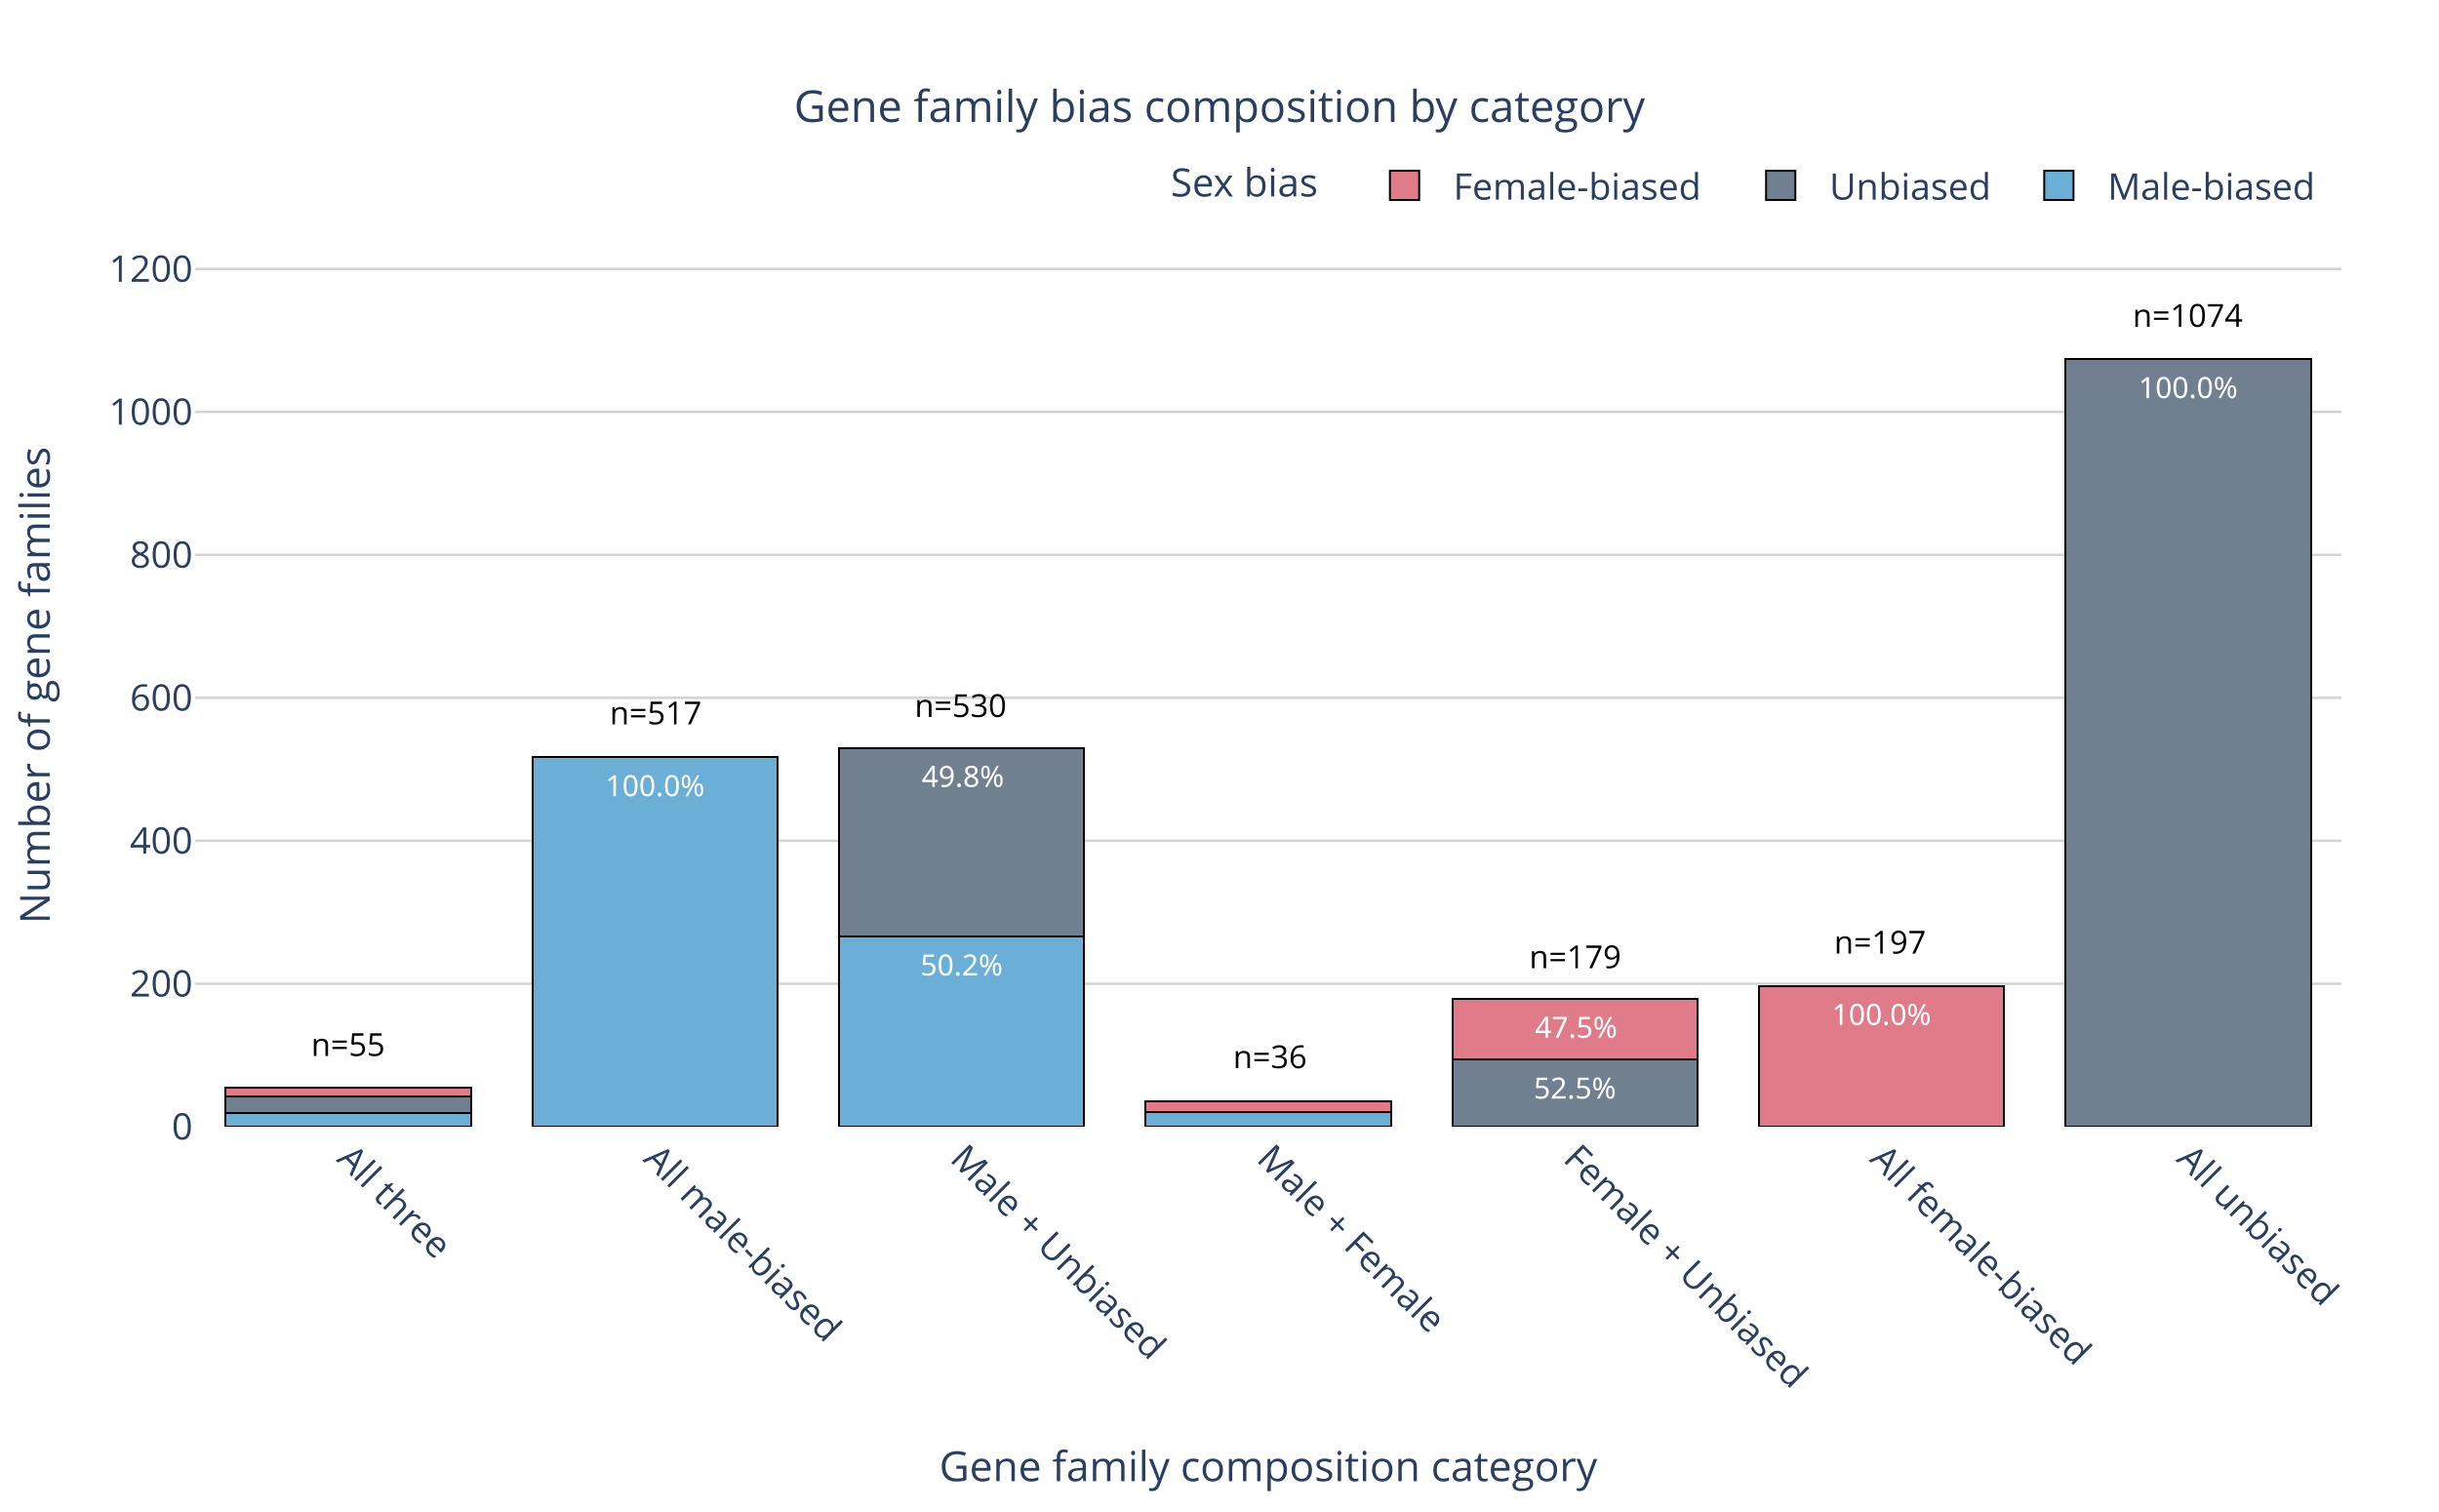
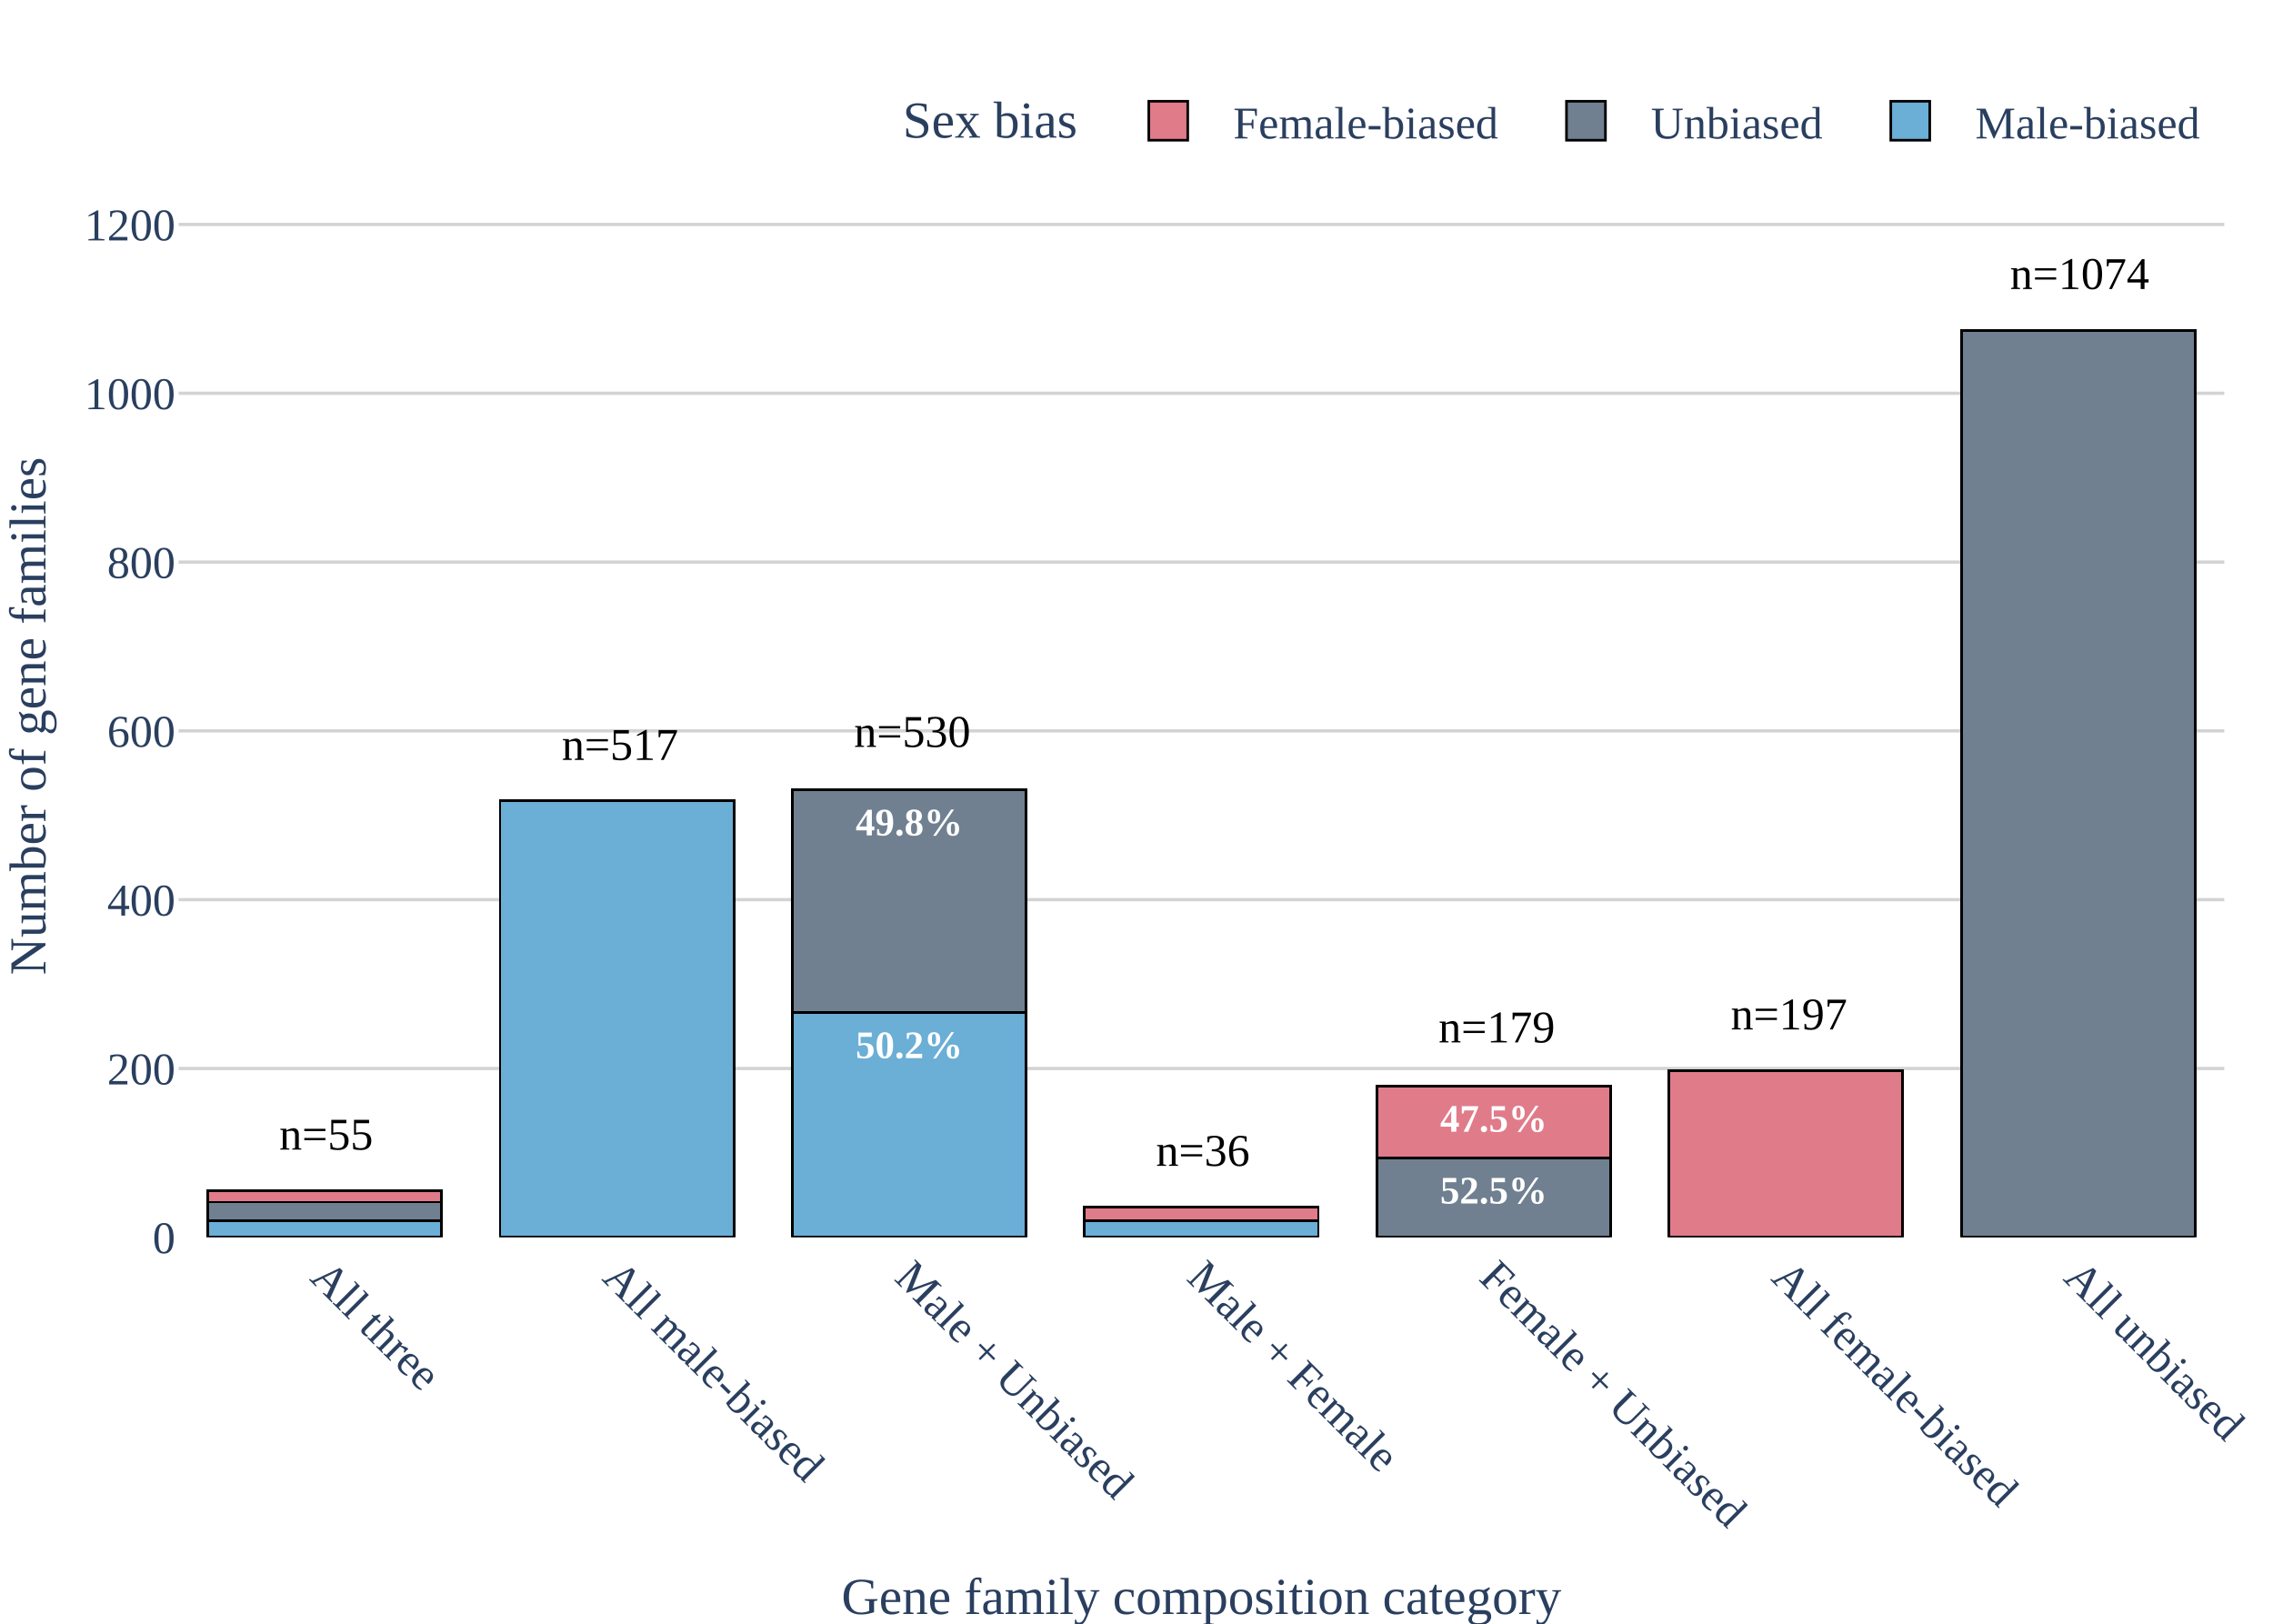
- <svg xmlns="http://www.w3.org/2000/svg" class="main-svg" width="1000" height="620" style="" viewBox="0 0 1000 620">
-   <rect x="0" y="0" width="1000" height="620" style="fill: rgb(255, 255, 255); fill-opacity: 1;" />
-   <defs id="defs-45f741">
+ <svg xmlns="http://www.w3.org/2000/svg" class="main-svg" width="700" height="500" style="" viewBox="0 0 700 500">
+   <rect x="0" y="0" width="700" height="500" style="fill: rgb(255, 255, 255); fill-opacity: 1;" />
+   <defs id="defs-a3b026">
    <g class="clips">
-       <clipPath id="clip45f741xyplot" class="plotclip">
-         <rect width="880" height="362" />
+       <clipPath id="clipa3b026xyplot" class="plotclip">
+         <rect width="630" height="321" />
      </clipPath>
-       <clipPath class="axesclip" id="clip45f741x">
-         <rect x="80" y="0" width="880" height="620" />
+       <clipPath class="axesclip" id="clipa3b026x">
+         <rect x="55" y="0" width="630" height="500" />
      </clipPath>
-       <clipPath class="axesclip" id="clip45f741y">
-         <rect x="0" y="100" width="1000" height="362" />
+       <clipPath class="axesclip" id="clipa3b026y">
+         <rect x="0" y="60" width="700" height="321" />
      </clipPath>
-       <clipPath class="axesclip" id="clip45f741xy">
-         <rect x="80" y="100" width="880" height="362" />
+       <clipPath class="axesclip" id="clipa3b026xy">
+         <rect x="55" y="60" width="630" height="321" />
      </clipPath>
    </g>
    <g class="gradients" />
    <g class="patterns" />
  </defs>
  <g class="bglayer" />
  <g class="layer-below">
    <g class="imagelayer" />
    <g class="shapelayer" />
  </g>
  <g class="cartesianlayer">
    <g class="subplot xy">
      <g class="layer-subplot">
        <g class="shapelayer" />
        <g class="imagelayer" />
      </g>
      <g class="minor-gridlayer">
        <g class="x" />
        <g class="y" />
      </g>
      <g class="gridlayer">
        <g class="x" />
        <g class="y">
-           <path class="ygrid crisp" transform="translate(0,403.38)" d="M80,0h880" style="stroke: rgb(211, 211, 211); stroke-opacity: 1; stroke-width: 1px;" />
-           <path class="ygrid crisp" transform="translate(0,344.76)" d="M80,0h880" style="stroke: rgb(211, 211, 211); stroke-opacity: 1; stroke-width: 1px;" />
-           <path class="ygrid crisp" transform="translate(0,286.14)" d="M80,0h880" style="stroke: rgb(211, 211, 211); stroke-opacity: 1; stroke-width: 1px;" />
-           <path class="ygrid crisp" transform="translate(0,227.53)" d="M80,0h880" style="stroke: rgb(211, 211, 211); stroke-opacity: 1; stroke-width: 1px;" />
-           <path class="ygrid crisp" transform="translate(0,168.91)" d="M80,0h880" style="stroke: rgb(211, 211, 211); stroke-opacity: 1; stroke-width: 1px;" />
-           <path class="ygrid crisp" transform="translate(0,110.29)" d="M80,0h880" style="stroke: rgb(211, 211, 211); stroke-opacity: 1; stroke-width: 1px;" />
+           <path class="ygrid crisp" transform="translate(0,329.02)" d="M55,0h630" style="stroke: rgb(211, 211, 211); stroke-opacity: 1; stroke-width: 1px;" />
+           <path class="ygrid crisp" transform="translate(0,277.04)" d="M55,0h630" style="stroke: rgb(211, 211, 211); stroke-opacity: 1; stroke-width: 1px;" />
+           <path class="ygrid crisp" transform="translate(0,225.06)" d="M55,0h630" style="stroke: rgb(211, 211, 211); stroke-opacity: 1; stroke-width: 1px;" />
+           <path class="ygrid crisp" transform="translate(0,173.08)" d="M55,0h630" style="stroke: rgb(211, 211, 211); stroke-opacity: 1; stroke-width: 1px;" />
+           <path class="ygrid crisp" transform="translate(0,121.1)" d="M55,0h630" style="stroke: rgb(211, 211, 211); stroke-opacity: 1; stroke-width: 1px;" />
+           <path class="ygrid crisp" transform="translate(0,69.12)" d="M55,0h630" style="stroke: rgb(211, 211, 211); stroke-opacity: 1; stroke-width: 1px;" />
        </g>
      </g>
      <g class="zerolinelayer" />
      <g class="layer-between">
        <g class="shapelayer" />
        <g class="imagelayer" />
      </g>
      <path class="xlines-below" />
      <path class="ylines-below" />
      <g class="overlines-below" />
      <g class="xaxislayer-below" />
      <g class="yaxislayer-below" />
      <g class="overaxes-below" />
      <g class="overplot">
-         <g class="xy" transform="translate(80,100)" clip-path="url(#clip45f741xyplot)">
+         <g class="xy" transform="translate(55,60)" clip-path="url(#clipa3b026xyplot)">
          <g class="barlayer mlayer">
            <g class="trace bars" shape-rendering="crispEdges" style="opacity: 1;">
              <g class="points">
                <g class="point">
-                   <path d="M12.57,362V356.38H113.14V362Z" style="vector-effect: none; opacity: 1; stroke-width: 0.8px; fill: rgb(107, 174, 214); fill-opacity: 1; stroke: rgb(0, 0, 0); stroke-opacity: 1;" />
-                 </g>
-                 <g class="point">
-                   <path d="M138.29,362V210.47H238.86V362Z" style="vector-effect: none; opacity: 1; stroke-width: 0.8px; fill: rgb(107, 174, 214); fill-opacity: 1; stroke: rgb(0, 0, 0); stroke-opacity: 1;" />
-                   <text class="bartext bartext-inside" text-anchor="middle" data-notex="1" x="0" y="0" style="font-family: 'Arial Black'; font-size: 12px; fill: rgb(255, 255, 255); fill-opacity: 1; white-space: pre;" transform="translate(188.575,226.47)">100.0%</text>
-                 </g>
-                 <g class="point">
-                   <path d="M264,362V283.99H364.57V362Z" style="vector-effect: none; opacity: 1; stroke-width: 0.8px; fill: rgb(107, 174, 214); fill-opacity: 1; stroke: rgb(0, 0, 0); stroke-opacity: 1;" />
-                   <text class="bartext bartext-inside" text-anchor="middle" data-notex="1" x="0" y="0" style="font-family: 'Arial Black'; font-size: 12px; fill: rgb(255, 255, 255); fill-opacity: 1; white-space: pre;" transform="translate(314.285,299.99)">50.2%</text>
-                 </g>
-                 <g class="point">
-                   <path d="M389.71,362V356.2H490.29V362Z" style="vector-effect: none; opacity: 1; stroke-width: 0.8px; fill: rgb(107, 174, 214); fill-opacity: 1; stroke: rgb(0, 0, 0); stroke-opacity: 1;" />
-                 </g>
-                 <g class="point">
-                   <path d="M515.43,362V362H616V362Z" style="vector-effect: none; opacity: 1; stroke-width: 0.8px; fill: rgb(107, 174, 214); fill-opacity: 1; stroke: rgb(0, 0, 0); stroke-opacity: 1;" />
-                 </g>
-                 <g class="point">
-                   <path d="M641.14,362V362H741.71V362Z" style="vector-effect: none; opacity: 1; stroke-width: 0.8px; fill: rgb(107, 174, 214); fill-opacity: 1; stroke: rgb(0, 0, 0); stroke-opacity: 1;" />
-                 </g>
-                 <g class="point">
-                   <path d="M766.86,362V362H867.43V362Z" style="vector-effect: none; opacity: 1; stroke-width: 0.8px; fill: rgb(107, 174, 214); fill-opacity: 1; stroke: rgb(0, 0, 0); stroke-opacity: 1;" />
+                   <path d="M9,321V316.01H81V321Z" style="vector-effect: none; opacity: 1; stroke-width: 0.8px; fill: rgb(107, 174, 214); fill-opacity: 1; stroke: rgb(0, 0, 0); stroke-opacity: 1;" />
+                 </g>
+                 <g class="point">
+                   <path d="M99,321V186.63H171V321Z" style="vector-effect: none; opacity: 1; stroke-width: 0.8px; fill: rgb(107, 174, 214); fill-opacity: 1; stroke: rgb(0, 0, 0); stroke-opacity: 1;" />
+                 </g>
+                 <g class="point">
+                   <path d="M189,321V251.83H261V321Z" style="vector-effect: none; opacity: 1; stroke-width: 0.8px; fill: rgb(107, 174, 214); fill-opacity: 1; stroke: rgb(0, 0, 0); stroke-opacity: 1;" />
+                   <text class="bartext bartext-inside" text-anchor="middle" data-notex="1" x="0" y="0" style="font-family: 'Times New Roman'; font-size: 12px; fill: rgb(255, 255, 255); fill-opacity: 1; font-weight: bold; white-space: pre;" transform="translate(225,265.83)">50.2%</text>
+                 </g>
+                 <g class="point">
+                   <path d="M279,321V315.86H351V321Z" style="vector-effect: none; opacity: 1; stroke-width: 0.8px; fill: rgb(107, 174, 214); fill-opacity: 1; stroke: rgb(0, 0, 0); stroke-opacity: 1;" />
+                 </g>
+                 <g class="point">
+                   <path d="M369,321V321H441V321Z" style="vector-effect: none; opacity: 1; stroke-width: 0.8px; fill: rgb(107, 174, 214); fill-opacity: 1; stroke: rgb(0, 0, 0); stroke-opacity: 1;" />
+                 </g>
+                 <g class="point">
+                   <path d="M459,321V321H531V321Z" style="vector-effect: none; opacity: 1; stroke-width: 0.8px; fill: rgb(107, 174, 214); fill-opacity: 1; stroke: rgb(0, 0, 0); stroke-opacity: 1;" />
+                 </g>
+                 <g class="point">
+                   <path d="M549,321V321H621V321Z" style="vector-effect: none; opacity: 1; stroke-width: 0.8px; fill: rgb(107, 174, 214); fill-opacity: 1; stroke: rgb(0, 0, 0); stroke-opacity: 1;" />
                </g>
              </g>
            </g>
            <g class="trace bars" shape-rendering="crispEdges" style="opacity: 1;">
              <g class="points">
                <g class="point">
-                   <path d="M12.57,356.38V349.78H113.14V356.38Z" style="vector-effect: none; opacity: 1; stroke-width: 0.8px; fill: rgb(112, 128, 144); fill-opacity: 1; stroke: rgb(0, 0, 0); stroke-opacity: 1;" />
-                 </g>
-                 <g class="point">
-                   <path d="M138.29,210.47V210.47H238.86V210.47Z" style="vector-effect: none; opacity: 1; stroke-width: 0.8px; fill: rgb(112, 128, 144); fill-opacity: 1; stroke: rgb(0, 0, 0); stroke-opacity: 1;" />
-                 </g>
-                 <g class="point">
-                   <path d="M264,283.99V206.66H364.57V283.99Z" style="vector-effect: none; opacity: 1; stroke-width: 0.8px; fill: rgb(112, 128, 144); fill-opacity: 1; stroke: rgb(0, 0, 0); stroke-opacity: 1;" />
-                   <text class="bartext bartext-inside" text-anchor="middle" data-notex="1" x="0" y="0" style="font-family: 'Arial Black'; font-size: 12px; fill: rgb(255, 255, 255); fill-opacity: 1; white-space: pre;" transform="translate(314.785,222.66)">49.8%</text>
-                 </g>
-                 <g class="point">
-                   <path d="M389.71,356.2V356.2H490.29V356.2Z" style="vector-effect: none; opacity: 1; stroke-width: 0.8px; fill: rgb(112, 128, 144); fill-opacity: 1; stroke: rgb(0, 0, 0); stroke-opacity: 1;" />
-                 </g>
-                 <g class="point">
-                   <path d="M515.43,362V334.47H616V362Z" style="vector-effect: none; opacity: 1; stroke-width: 0.8px; fill: rgb(112, 128, 144); fill-opacity: 1; stroke: rgb(0, 0, 0); stroke-opacity: 1;" />
-                   <text class="bartext bartext-inside" text-anchor="middle" data-notex="1" x="0" y="0" style="font-family: 'Arial Black'; font-size: 12px; fill: rgb(255, 255, 255); fill-opacity: 1; white-space: pre;" transform="translate(565.715,350.47)">52.5%</text>
-                 </g>
-                 <g class="point">
-                   <path d="M641.14,362V362H741.71V362Z" style="vector-effect: none; opacity: 1; stroke-width: 0.8px; fill: rgb(112, 128, 144); fill-opacity: 1; stroke: rgb(0, 0, 0); stroke-opacity: 1;" />
-                 </g>
-                 <g class="point">
-                   <path d="M766.86,362V47.22H867.43V362Z" style="vector-effect: none; opacity: 1; stroke-width: 0.8px; fill: rgb(112, 128, 144); fill-opacity: 1; stroke: rgb(0, 0, 0); stroke-opacity: 1;" />
-                   <text class="bartext bartext-inside" text-anchor="middle" data-notex="1" x="0" y="0" style="font-family: 'Arial Black'; font-size: 12px; fill: rgb(255, 255, 255); fill-opacity: 1; white-space: pre;" transform="translate(817.145,63.22)">100.0%</text>
+                   <path d="M9,316.01V310.16H81V316.01Z" style="vector-effect: none; opacity: 1; stroke-width: 0.8px; fill: rgb(112, 128, 144); fill-opacity: 1; stroke: rgb(0, 0, 0); stroke-opacity: 1;" />
+                 </g>
+                 <g class="point">
+                   <path d="M99,186.63V186.63H171V186.63Z" style="vector-effect: none; opacity: 1; stroke-width: 0.8px; fill: rgb(112, 128, 144); fill-opacity: 1; stroke: rgb(0, 0, 0); stroke-opacity: 1;" />
+                 </g>
+                 <g class="point">
+                   <path d="M189,251.83V183.25H261V251.83Z" style="vector-effect: none; opacity: 1; stroke-width: 0.8px; fill: rgb(112, 128, 144); fill-opacity: 1; stroke: rgb(0, 0, 0); stroke-opacity: 1;" />
+                   <text class="bartext bartext-inside" text-anchor="middle" data-notex="1" x="0" y="0" style="font-family: 'Times New Roman'; font-size: 12px; fill: rgb(255, 255, 255); fill-opacity: 1; font-weight: bold; white-space: pre;" transform="translate(225,197.25)">49.8%</text>
+                 </g>
+                 <g class="point">
+                   <path d="M279,315.86V315.86H351V315.86Z" style="vector-effect: none; opacity: 1; stroke-width: 0.8px; fill: rgb(112, 128, 144); fill-opacity: 1; stroke: rgb(0, 0, 0); stroke-opacity: 1;" />
+                 </g>
+                 <g class="point">
+                   <path d="M369,321V296.59H441V321Z" style="vector-effect: none; opacity: 1; stroke-width: 0.8px; fill: rgb(112, 128, 144); fill-opacity: 1; stroke: rgb(0, 0, 0); stroke-opacity: 1;" />
+                   <text class="bartext bartext-inside" text-anchor="middle" data-notex="1" x="0" y="0" style="font-family: 'Times New Roman'; font-size: 12px; fill: rgb(255, 255, 255); fill-opacity: 1; font-weight: bold; white-space: pre;" transform="translate(405,310.59)">52.5%</text>
+                 </g>
+                 <g class="point">
+                   <path d="M459,321V321H531V321Z" style="vector-effect: none; opacity: 1; stroke-width: 0.8px; fill: rgb(112, 128, 144); fill-opacity: 1; stroke: rgb(0, 0, 0); stroke-opacity: 1;" />
+                 </g>
+                 <g class="point">
+                   <path d="M549,321V41.87H621V321Z" style="vector-effect: none; opacity: 1; stroke-width: 0.8px; fill: rgb(112, 128, 144); fill-opacity: 1; stroke: rgb(0, 0, 0); stroke-opacity: 1;" />
                </g>
              </g>
            </g>
            <g class="trace bars" shape-rendering="crispEdges" style="opacity: 1;">
              <g class="points">
                <g class="point">
-                   <path d="M12.57,349.78V345.88H113.14V349.78Z" style="vector-effect: none; opacity: 1; stroke-width: 0.8px; fill: rgb(224, 123, 138); fill-opacity: 1; stroke: rgb(0, 0, 0); stroke-opacity: 1;" />
-                 </g>
-                 <g class="point">
-                   <path d="M138.29,210.47V210.47H238.86V210.47Z" style="vector-effect: none; opacity: 1; stroke-width: 0.8px; fill: rgb(224, 123, 138); fill-opacity: 1; stroke: rgb(0, 0, 0); stroke-opacity: 1;" />
-                 </g>
-                 <g class="point">
-                   <path d="M264,206.66V206.66H364.57V206.66Z" style="vector-effect: none; opacity: 1; stroke-width: 0.8px; fill: rgb(224, 123, 138); fill-opacity: 1; stroke: rgb(0, 0, 0); stroke-opacity: 1;" />
-                 </g>
-                 <g class="point">
-                   <path d="M389.71,356.2V351.45H490.29V356.2Z" style="vector-effect: none; opacity: 1; stroke-width: 0.8px; fill: rgb(224, 123, 138); fill-opacity: 1; stroke: rgb(0, 0, 0); stroke-opacity: 1;" />
-                 </g>
-                 <g class="point">
-                   <path d="M515.43,334.47V309.54H616V334.47Z" style="vector-effect: none; opacity: 1; stroke-width: 0.8px; fill: rgb(224, 123, 138); fill-opacity: 1; stroke: rgb(0, 0, 0); stroke-opacity: 1;" />
-                   <text class="bartext bartext-inside" text-anchor="middle" data-notex="1" x="0" y="0" style="font-family: 'Arial Black'; font-size: 12px; fill: rgb(255, 255, 255); fill-opacity: 1; white-space: pre;" transform="translate(566.215,325.54)">47.5%</text>
-                 </g>
-                 <g class="point">
-                   <path d="M641.14,362V304.26H741.71V362Z" style="vector-effect: none; opacity: 1; stroke-width: 0.8px; fill: rgb(224, 123, 138); fill-opacity: 1; stroke: rgb(0, 0, 0); stroke-opacity: 1;" />
-                   <text class="bartext bartext-inside" text-anchor="middle" data-notex="1" x="0" y="0" style="font-family: 'Arial Black'; font-size: 12px; fill: rgb(255, 255, 255); fill-opacity: 1; white-space: pre;" transform="translate(691.425,320.26)">100.0%</text>
-                 </g>
-                 <g class="point">
-                   <path d="M766.86,47.22V47.22H867.43V47.22Z" style="vector-effect: none; opacity: 1; stroke-width: 0.8px; fill: rgb(224, 123, 138); fill-opacity: 1; stroke: rgb(0, 0, 0); stroke-opacity: 1;" />
+                   <path d="M9,310.16V306.71H81V310.16Z" style="vector-effect: none; opacity: 1; stroke-width: 0.8px; fill: rgb(224, 123, 138); fill-opacity: 1; stroke: rgb(0, 0, 0); stroke-opacity: 1;" />
+                 </g>
+                 <g class="point">
+                   <path d="M99,186.63V186.63H171V186.63Z" style="vector-effect: none; opacity: 1; stroke-width: 0.8px; fill: rgb(224, 123, 138); fill-opacity: 1; stroke: rgb(0, 0, 0); stroke-opacity: 1;" />
+                 </g>
+                 <g class="point">
+                   <path d="M189,183.25V183.25H261V183.25Z" style="vector-effect: none; opacity: 1; stroke-width: 0.8px; fill: rgb(224, 123, 138); fill-opacity: 1; stroke: rgb(0, 0, 0); stroke-opacity: 1;" />
+                 </g>
+                 <g class="point">
+                   <path d="M279,315.86V311.64H351V315.86Z" style="vector-effect: none; opacity: 1; stroke-width: 0.8px; fill: rgb(224, 123, 138); fill-opacity: 1; stroke: rgb(0, 0, 0); stroke-opacity: 1;" />
+                 </g>
+                 <g class="point">
+                   <path d="M369,296.59V274.48H441V296.59Z" style="vector-effect: none; opacity: 1; stroke-width: 0.8px; fill: rgb(224, 123, 138); fill-opacity: 1; stroke: rgb(0, 0, 0); stroke-opacity: 1;" />
+                   <text class="bartext bartext-inside" text-anchor="middle" data-notex="1" x="0" y="0" style="font-family: 'Times New Roman'; font-size: 12px; fill: rgb(255, 255, 255); fill-opacity: 1; font-weight: bold; white-space: pre;" transform="translate(405,288.48)">47.5%</text>
+                 </g>
+                 <g class="point">
+                   <path d="M459,321V269.8H531V321Z" style="vector-effect: none; opacity: 1; stroke-width: 0.8px; fill: rgb(224, 123, 138); fill-opacity: 1; stroke: rgb(0, 0, 0); stroke-opacity: 1;" />
+                 </g>
+                 <g class="point">
+                   <path d="M549,41.87V41.87H621V41.87Z" style="vector-effect: none; opacity: 1; stroke-width: 0.8px; fill: rgb(224, 123, 138); fill-opacity: 1; stroke: rgb(0, 0, 0); stroke-opacity: 1;" />
                </g>
              </g>
            </g>
          </g>
        </g>
      </g>
      <g class="zerolinelayer-above" />
      <path class="xlines-above crisp" d="M0,0" style="fill: none;" />
      <path class="ylines-above crisp" d="M0,0" style="fill: none;" />
      <g class="overlines-above" />
      <g class="xaxislayer-above">
        <g class="xtick">
-           <text text-anchor="start" x="0" y="478" transform="translate(142.86,0) rotate(45,0,470.5)" style="font-family: 'Open Sans', verdana, arial, sans-serif; font-size: 15px; fill: rgb(42, 63, 95); fill-opacity: 1; white-space: pre;">All three</text>
-         </g>
-         <g class="xtick">
-           <text text-anchor="start" x="0" y="478" transform="translate(268.57,0) rotate(45,0,470.5)" style="font-family: 'Open Sans', verdana, arial, sans-serif; font-size: 15px; fill: rgb(42, 63, 95); fill-opacity: 1; white-space: pre;">All male-biased</text>
-         </g>
-         <g class="xtick">
-           <text text-anchor="start" x="0" y="478" transform="translate(394.29,0) rotate(45,0,470.5)" style="font-family: 'Open Sans', verdana, arial, sans-serif; font-size: 15px; fill: rgb(42, 63, 95); fill-opacity: 1; white-space: pre;">Male + Unbiased</text>
-         </g>
-         <g class="xtick">
-           <text text-anchor="start" x="0" y="478" transform="translate(520,0) rotate(45,0,470.5)" style="font-family: 'Open Sans', verdana, arial, sans-serif; font-size: 15px; fill: rgb(42, 63, 95); fill-opacity: 1; white-space: pre;">Male + Female</text>
-         </g>
-         <g class="xtick">
-           <text text-anchor="start" x="0" y="478" transform="translate(645.71,0) rotate(45,0,470.5)" style="font-family: 'Open Sans', verdana, arial, sans-serif; font-size: 15px; fill: rgb(42, 63, 95); fill-opacity: 1; white-space: pre;">Female + Unbiased</text>
-         </g>
-         <g class="xtick">
-           <text text-anchor="start" x="0" y="478" transform="translate(771.43,0) rotate(45,0,470.5)" style="font-family: 'Open Sans', verdana, arial, sans-serif; font-size: 15px; fill: rgb(42, 63, 95); fill-opacity: 1; white-space: pre;">All female-biased</text>
-         </g>
-         <g class="xtick">
-           <text text-anchor="start" x="0" y="478" transform="translate(897.14,0) rotate(45,0,470.5)" style="font-family: 'Open Sans', verdana, arial, sans-serif; font-size: 15px; fill: rgb(42, 63, 95); fill-opacity: 1; white-space: pre;">All unbiased</text>
+           <text text-anchor="start" x="0" y="396" transform="translate(100,0) rotate(45,0,389)" style="font-family: 'Times New Roman'; font-size: 14px; fill: rgb(42, 63, 95); fill-opacity: 1; white-space: pre;">All three</text>
+         </g>
+         <g class="xtick">
+           <text text-anchor="start" x="0" y="396" transform="translate(190,0) rotate(45,0,389)" style="font-family: 'Times New Roman'; font-size: 14px; fill: rgb(42, 63, 95); fill-opacity: 1; white-space: pre;">All male-biased</text>
+         </g>
+         <g class="xtick">
+           <text text-anchor="start" x="0" y="396" transform="translate(280,0) rotate(45,0,389)" style="font-family: 'Times New Roman'; font-size: 14px; fill: rgb(42, 63, 95); fill-opacity: 1; white-space: pre;">Male + Unbiased</text>
+         </g>
+         <g class="xtick">
+           <text text-anchor="start" x="0" y="396" transform="translate(370,0) rotate(45,0,389)" style="font-family: 'Times New Roman'; font-size: 14px; fill: rgb(42, 63, 95); fill-opacity: 1; white-space: pre;">Male + Female</text>
+         </g>
+         <g class="xtick">
+           <text text-anchor="start" x="0" y="396" transform="translate(460,0) rotate(45,0,389)" style="font-family: 'Times New Roman'; font-size: 14px; fill: rgb(42, 63, 95); fill-opacity: 1; white-space: pre;">Female + Unbiased</text>
+         </g>
+         <g class="xtick">
+           <text text-anchor="start" x="0" y="396" transform="translate(550,0) rotate(45,0,389)" style="font-family: 'Times New Roman'; font-size: 14px; fill: rgb(42, 63, 95); fill-opacity: 1; white-space: pre;">All female-biased</text>
+         </g>
+         <g class="xtick">
+           <text text-anchor="start" x="0" y="396" transform="translate(640,0) rotate(45,0,389)" style="font-family: 'Times New Roman'; font-size: 14px; fill: rgb(42, 63, 95); fill-opacity: 1; white-space: pre;">All unbiased</text>
        </g>
      </g>
      <g class="yaxislayer-above">
        <g class="ytick">
-           <text text-anchor="end" x="79" y="5.25" transform="translate(0,462)" style="font-family: 'Open Sans', verdana, arial, sans-serif; font-size: 15px; fill: rgb(42, 63, 95); fill-opacity: 1; white-space: pre;">0</text>
-         </g>
-         <g class="ytick">
-           <text text-anchor="end" x="79" y="5.25" style="font-family: 'Open Sans', verdana, arial, sans-serif; font-size: 15px; fill: rgb(42, 63, 95); fill-opacity: 1; white-space: pre;" transform="translate(0,403.38)">200</text>
-         </g>
-         <g class="ytick">
-           <text text-anchor="end" x="79" y="5.25" style="font-family: 'Open Sans', verdana, arial, sans-serif; font-size: 15px; fill: rgb(42, 63, 95); fill-opacity: 1; white-space: pre;" transform="translate(0,344.76)">400</text>
-         </g>
-         <g class="ytick">
-           <text text-anchor="end" x="79" y="5.25" style="font-family: 'Open Sans', verdana, arial, sans-serif; font-size: 15px; fill: rgb(42, 63, 95); fill-opacity: 1; white-space: pre;" transform="translate(0,286.14)">600</text>
-         </g>
-         <g class="ytick">
-           <text text-anchor="end" x="79" y="5.25" style="font-family: 'Open Sans', verdana, arial, sans-serif; font-size: 15px; fill: rgb(42, 63, 95); fill-opacity: 1; white-space: pre;" transform="translate(0,227.53)">800</text>
-         </g>
-         <g class="ytick">
-           <text text-anchor="end" x="79" y="5.25" style="font-family: 'Open Sans', verdana, arial, sans-serif; font-size: 15px; fill: rgb(42, 63, 95); fill-opacity: 1; white-space: pre;" transform="translate(0,168.91)">1000</text>
-         </g>
-         <g class="ytick">
-           <text text-anchor="end" x="79" y="5.25" style="font-family: 'Open Sans', verdana, arial, sans-serif; font-size: 15px; fill: rgb(42, 63, 95); fill-opacity: 1; white-space: pre;" transform="translate(0,110.29)">1200</text>
+           <text text-anchor="end" x="54" y="4.9" transform="translate(0,381)" style="font-family: 'Times New Roman'; font-size: 14px; fill: rgb(42, 63, 95); fill-opacity: 1; white-space: pre;">0</text>
+         </g>
+         <g class="ytick">
+           <text text-anchor="end" x="54" y="4.9" style="font-family: 'Times New Roman'; font-size: 14px; fill: rgb(42, 63, 95); fill-opacity: 1; white-space: pre;" transform="translate(0,329.02)">200</text>
+         </g>
+         <g class="ytick">
+           <text text-anchor="end" x="54" y="4.9" style="font-family: 'Times New Roman'; font-size: 14px; fill: rgb(42, 63, 95); fill-opacity: 1; white-space: pre;" transform="translate(0,277.04)">400</text>
+         </g>
+         <g class="ytick">
+           <text text-anchor="end" x="54" y="4.9" style="font-family: 'Times New Roman'; font-size: 14px; fill: rgb(42, 63, 95); fill-opacity: 1; white-space: pre;" transform="translate(0,225.06)">600</text>
+         </g>
+         <g class="ytick">
+           <text text-anchor="end" x="54" y="4.9" style="font-family: 'Times New Roman'; font-size: 14px; fill: rgb(42, 63, 95); fill-opacity: 1; white-space: pre;" transform="translate(0,173.08)">800</text>
+         </g>
+         <g class="ytick">
+           <text text-anchor="end" x="54" y="4.9" style="font-family: 'Times New Roman'; font-size: 14px; fill: rgb(42, 63, 95); fill-opacity: 1; white-space: pre;" transform="translate(0,121.1)">1000</text>
+         </g>
+         <g class="ytick">
+           <text text-anchor="end" x="54" y="4.9" style="font-family: 'Times New Roman'; font-size: 14px; fill: rgb(42, 63, 95); fill-opacity: 1; white-space: pre;" transform="translate(0,69.12)">1200</text>
        </g>
      </g>
      <g class="overaxes-above" />
    </g>
  </g>
  <g class="polarlayer" />
  <g class="smithlayer" />
  <g class="ternarylayer" />
  <g class="geolayer" />
  <g class="funnelarealayer" />
  <g class="pielayer" />
  <g class="iciclelayer" />
  <g class="treemaplayer" />
  <g class="sunburstlayer" />
  <g class="glimages" />
-   <defs id="topdefs-45f741">
+   <defs id="topdefs-a3b026">
    <g class="clips" />
-     <clipPath id="legend45f741">
-       <rect width="482" height="33" x="0" y="0" />
+     <clipPath id="legenda3b026">
+       <rect width="409" height="32" x="0" y="0" />
    </clipPath>
  </defs>
  <g class="layer-above">
    <g class="imagelayer" />
    <g class="shapelayer" />
  </g>
  <g class="infolayer">
-     <g class="legend" pointer-events="all" transform="translate(478,59.76)">
-       <rect class="bg" shape-rendering="crispEdges" style="stroke: rgb(68, 68, 68); stroke-opacity: 1; fill: rgb(255, 255, 255); fill-opacity: 1; stroke-width: 0px;" width="482" height="33" x="0" y="0" />
-       <g class="scrollbox" transform="" clip-path="url(#legend45f741)">
-         <text class="legendtitletext" text-anchor="start" x="2" y="20.8" style="font-family: 'Open Sans', verdana, arial, sans-serif; font-size: 16px; fill: rgb(42, 63, 95); fill-opacity: 1; white-space: pre;">Sex bias</text>
+     <g class="legend" pointer-events="all" transform="translate(276,21.58)">
+       <rect class="bg" shape-rendering="crispEdges" style="stroke: rgb(68, 68, 68); stroke-opacity: 1; fill: rgb(255, 255, 255); fill-opacity: 1; stroke-width: 0px;" width="409" height="32" x="0" y="0" />
+       <g class="scrollbox" transform="" clip-path="url(#legenda3b026)">
+         <text class="legendtitletext" text-anchor="start" x="2" y="20.8" style="font-family: 'Times New Roman'; font-size: 16px; fill: rgb(42, 63, 95); fill-opacity: 1; white-space: pre;">Sex bias</text>
        <g class="groups">
-           <g class="traces" transform="translate(77.875,16.25)" style="opacity: 1;">
-             <text class="legendtext" text-anchor="start" x="40" y="5.85" style="font-family: 'Open Sans', verdana, arial, sans-serif; font-size: 15px; fill: rgb(42, 63, 95); fill-opacity: 1; white-space: pre;">Female-biased</text>
+           <g class="traces" transform="translate(63.78125,15.6)" style="opacity: 1;">
+             <text class="legendtext" text-anchor="start" x="40" y="5.46" style="font-family: 'Times New Roman'; font-size: 14px; fill: rgb(42, 63, 95); fill-opacity: 1; white-space: pre;">Female-biased</text>
            <g class="layers" style="opacity: 1;">
              <g class="legendfill" />
              <g class="legendlines" />
              <g class="legendsymbols">
                <g class="legendpoints">
                  <path class="legendundefined" d="M6,6H-6V-6H6Z" transform="translate(20,0)" style="stroke-width: 0.8px; fill: rgb(224, 123, 138); fill-opacity: 1; stroke: rgb(0, 0, 0); stroke-opacity: 1;" />
                </g>
              </g>
            </g>
-             <rect class="legendtoggle" x="0" y="-11.25" width="151.719" height="22.5" style="fill: rgb(0, 0, 0); fill-opacity: 0;" />
+             <rect class="legendtoggle" x="0" y="-10.6" width="126.135" height="21.2" style="fill: rgb(0, 0, 0); fill-opacity: 0;" />
          </g>
-           <g class="traces" transform="translate(232.0938,16.25)" style="opacity: 1;">
-             <text class="legendtext" text-anchor="start" x="40" y="5.85" style="font-family: 'Open Sans', verdana, arial, sans-serif; font-size: 15px; fill: rgb(42, 63, 95); fill-opacity: 1; white-space: pre;">Unbiased</text>
+           <g class="traces" transform="translate(192.416,15.6)" style="opacity: 1;">
+             <text class="legendtext" text-anchor="start" x="40" y="5.46" style="font-family: 'Times New Roman'; font-size: 14px; fill: rgb(42, 63, 95); fill-opacity: 1; white-space: pre;">Unbiased</text>
            <g class="layers" style="opacity: 1;">
              <g class="legendfill" />
              <g class="legendlines" />
              <g class="legendsymbols">
                <g class="legendpoints">
                  <path class="legendundefined" d="M6,6H-6V-6H6Z" transform="translate(20,0)" style="stroke-width: 0.8px; fill: rgb(112, 128, 144); fill-opacity: 1; stroke: rgb(0, 0, 0); stroke-opacity: 1;" />
                </g>
              </g>
            </g>
-             <rect class="legendtoggle" x="0" y="-11.25" width="111.547" height="22.5" style="fill: rgb(0, 0, 0); fill-opacity: 0;" />
+             <rect class="legendtoggle" x="0" y="-10.6" width="97.376" height="21.2" style="fill: rgb(0, 0, 0); fill-opacity: 0;" />
          </g>
-           <g class="traces" transform="translate(346.1406,16.25)" style="opacity: 1;">
-             <text class="legendtext" text-anchor="start" x="40" y="5.85" style="font-family: 'Open Sans', verdana, arial, sans-serif; font-size: 15px; fill: rgb(42, 63, 95); fill-opacity: 1; white-space: pre;">Male-biased</text>
+           <g class="traces" transform="translate(292.292,15.6)" style="opacity: 1;">
+             <text class="legendtext" text-anchor="start" x="40" y="5.46" style="font-family: 'Times New Roman'; font-size: 14px; fill: rgb(42, 63, 95); fill-opacity: 1; white-space: pre;">Male-biased</text>
            <g class="layers" style="opacity: 1;">
              <g class="legendfill" />
              <g class="legendlines" />
              <g class="legendsymbols">
                <g class="legendpoints">
                  <path class="legendundefined" d="M6,6H-6V-6H6Z" transform="translate(20,0)" style="stroke-width: 0.8px; fill: rgb(107, 174, 214); fill-opacity: 1; stroke: rgb(0, 0, 0); stroke-opacity: 1;" />
                </g>
              </g>
            </g>
-             <rect class="legendtoggle" x="0" y="-11.25" width="132.594" height="22.5" style="fill: rgb(0, 0, 0); fill-opacity: 0;" />
+             <rect class="legendtoggle" x="0" y="-10.6" width="113.693" height="21.2" style="fill: rgb(0, 0, 0); fill-opacity: 0;" />
          </g>
        </g>
      </g>
      <rect class="scrollbar" rx="20" ry="3" width="0" height="0" style="fill: rgb(128, 139, 164); fill-opacity: 1;" x="0" y="0" />
    </g>
-     <g class="g-gtitle">
-       <text class="gtitle" x="500" y="50" text-anchor="middle" dy="0em" style="opacity: 1; font-family: 'Open Sans', verdana, arial, sans-serif; font-size: 18px; fill: rgb(42, 63, 95); fill-opacity: 1; white-space: pre;">Gene family bias composition by category</text>
-     </g>
-     <g class="g-xtitle">
-       <text class="xtitle" x="520" y="607.352" text-anchor="middle" style="opacity: 1; font-family: 'Open Sans', verdana, arial, sans-serif; font-size: 17px; fill: rgb(42, 63, 95); fill-opacity: 1; white-space: pre;">Gene family composition category</text>
-     </g>
-     <g class="g-ytitle">
-       <text class="ytitle" transform="rotate(-90,20.39375,281)" x="20.394" y="281" text-anchor="middle" style="opacity: 1; font-family: 'Open Sans', verdana, arial, sans-serif; font-size: 17px; fill: rgb(42, 63, 95); fill-opacity: 1; white-space: pre;">Number of gene families</text>
+     <g class="g-gtitle" />
+     <g class="g-xtitle" transform="translate(0,-2.537891)">
+       <text class="xtitle" x="370" y="499.538" text-anchor="middle" style="opacity: 1; font-family: 'Times New Roman'; font-size: 16px; fill: rgb(42, 63, 95); fill-opacity: 1; white-space: pre;">Gene family composition category</text>
+     </g>
+     <g class="g-ytitle" transform="translate(8.099609,0)">
+       <text class="ytitle" transform="rotate(-90,5.9,220.5)" x="5.9" y="220.5" text-anchor="middle" style="opacity: 1; font-family: 'Times New Roman'; font-size: 16px; fill: rgb(42, 63, 95); fill-opacity: 1; white-space: pre;">Number of gene families</text>
    </g>
    <g class="annotation" data-index="0" style="opacity: 1;">
-       <g class="annotation-text-g" transform="rotate(0,142.86,427.88)">
-         <g class="cursor-pointer" transform="translate(123,418)">
-           <rect class="bg" x="0.5" y="0.5" width="38" height="19" style="stroke-width: 1px; stroke: rgb(0, 0, 0); stroke-opacity: 0; fill: rgb(0, 0, 0); fill-opacity: 0;" />
-           <text class="annotation-text" text-anchor="middle" x="19.703" y="15" style="font-family: 'Open Sans', verdana, arial, sans-serif; font-size: 13px; fill: rgb(0, 0, 0); fill-opacity: 1; white-space: pre;">n=55</text>
+       <g class="annotation-text-g" transform="rotate(0,100,349.21)">
+         <g class="cursor-pointer" transform="translate(83,340)">
+           <rect class="bg" x="0.5" y="0.5" width="33" height="18" style="stroke-width: 1px; stroke: rgb(0, 0, 0); stroke-opacity: 0; fill: rgb(0, 0, 0); fill-opacity: 0;" />
+           <text class="annotation-text" text-anchor="middle" x="17.453" y="14" style="font-family: 'Times New Roman'; font-size: 14px; fill: rgb(0, 0, 0); fill-opacity: 1; white-space: pre;">n=55</text>
        </g>
      </g>
    </g>
    <g class="annotation" data-index="1" style="opacity: 1;">
-       <g class="annotation-text-g" transform="rotate(0,268.57,292.47)">
-         <g class="cursor-pointer" transform="translate(245,282)">
-           <rect class="bg" x="0.5" y="0.5" width="47" height="19" style="stroke-width: 1px; stroke: rgb(0, 0, 0); stroke-opacity: 0; fill: rgb(0, 0, 0); fill-opacity: 0;" />
-           <text class="annotation-text" text-anchor="middle" x="23.836" y="15" style="font-family: 'Open Sans', verdana, arial, sans-serif; font-size: 13px; fill: rgb(0, 0, 0); fill-opacity: 1; white-space: pre;">n=517</text>
+       <g class="annotation-text-g" transform="rotate(0,190,229.13)">
+         <g class="cursor-pointer" transform="translate(170,220)">
+           <rect class="bg" x="0.5" y="0.5" width="40" height="18" style="stroke-width: 1px; stroke: rgb(0, 0, 0); stroke-opacity: 0; fill: rgb(0, 0, 0); fill-opacity: 0;" />
+           <text class="annotation-text" text-anchor="middle" x="20.953" y="14" style="font-family: 'Times New Roman'; font-size: 14px; fill: rgb(0, 0, 0); fill-opacity: 1; white-space: pre;">n=517</text>
        </g>
      </g>
    </g>
    <g class="annotation" data-index="2" style="opacity: 1;">
-       <g class="annotation-text-g" transform="rotate(0,394.29,288.66)">
-         <g class="cursor-pointer" transform="translate(370,279)">
-           <rect class="bg" x="0.5" y="0.5" width="47" height="19" style="stroke-width: 1px; stroke: rgb(0, 0, 0); stroke-opacity: 0; fill: rgb(0, 0, 0); fill-opacity: 0;" />
-           <text class="annotation-text" text-anchor="middle" x="23.836" y="15" style="font-family: 'Open Sans', verdana, arial, sans-serif; font-size: 13px; fill: rgb(0, 0, 0); fill-opacity: 1; white-space: pre;">n=530</text>
+       <g class="annotation-text-g" transform="rotate(0,280,225.75)">
+         <g class="cursor-pointer" transform="translate(260,216)">
+           <rect class="bg" x="0.5" y="0.5" width="40" height="18" style="stroke-width: 1px; stroke: rgb(0, 0, 0); stroke-opacity: 0; fill: rgb(0, 0, 0); fill-opacity: 0;" />
+           <text class="annotation-text" text-anchor="middle" x="20.953" y="14" style="font-family: 'Times New Roman'; font-size: 14px; fill: rgb(0, 0, 0); fill-opacity: 1; white-space: pre;">n=530</text>
        </g>
      </g>
    </g>
    <g class="annotation" data-index="3" style="opacity: 1;">
-       <g class="annotation-text-g" transform="rotate(0,520,433.45)">
-         <g class="cursor-pointer" transform="translate(501,423)">
-           <rect class="bg" x="0.5" y="0.5" width="38" height="19" style="stroke-width: 1px; stroke: rgb(0, 0, 0); stroke-opacity: 0; fill: rgb(0, 0, 0); fill-opacity: 0;" />
-           <text class="annotation-text" text-anchor="middle" x="19.703" y="15" style="font-family: 'Open Sans', verdana, arial, sans-serif; font-size: 13px; fill: rgb(0, 0, 0); fill-opacity: 1; white-space: pre;">n=36</text>
+       <g class="annotation-text-g" transform="rotate(0,370,354.14)">
+         <g class="cursor-pointer" transform="translate(353,345)">
+           <rect class="bg" x="0.5" y="0.5" width="33" height="18" style="stroke-width: 1px; stroke: rgb(0, 0, 0); stroke-opacity: 0; fill: rgb(0, 0, 0); fill-opacity: 0;" />
+           <text class="annotation-text" text-anchor="middle" x="17.453" y="14" style="font-family: 'Times New Roman'; font-size: 14px; fill: rgb(0, 0, 0); fill-opacity: 1; white-space: pre;">n=36</text>
        </g>
      </g>
    </g>
    <g class="annotation" data-index="4" style="opacity: 1;">
-       <g class="annotation-text-g" transform="rotate(0,645.71,391.54)">
-         <g class="cursor-pointer" transform="translate(622,382)">
-           <rect class="bg" x="0.5" y="0.5" width="47" height="19" style="stroke-width: 1px; stroke: rgb(0, 0, 0); stroke-opacity: 0; fill: rgb(0, 0, 0); fill-opacity: 0;" />
-           <text class="annotation-text" text-anchor="middle" x="23.836" y="15" style="font-family: 'Open Sans', verdana, arial, sans-serif; font-size: 13px; fill: rgb(0, 0, 0); fill-opacity: 1; white-space: pre;">n=179</text>
+       <g class="annotation-text-g" transform="rotate(0,460,316.98)">
+         <g class="cursor-pointer" transform="translate(440,307)">
+           <rect class="bg" x="0.5" y="0.5" width="40" height="18" style="stroke-width: 1px; stroke: rgb(0, 0, 0); stroke-opacity: 0; fill: rgb(0, 0, 0); fill-opacity: 0;" />
+           <text class="annotation-text" text-anchor="middle" x="20.953" y="14" style="font-family: 'Times New Roman'; font-size: 14px; fill: rgb(0, 0, 0); fill-opacity: 1; white-space: pre;">n=179</text>
        </g>
      </g>
    </g>
    <g class="annotation" data-index="5" style="opacity: 1;">
-       <g class="annotation-text-g" transform="rotate(0,771.43,386.26)">
-         <g class="cursor-pointer" transform="translate(747,376)">
-           <rect class="bg" x="0.5" y="0.5" width="47" height="19" style="stroke-width: 1px; stroke: rgb(0, 0, 0); stroke-opacity: 0; fill: rgb(0, 0, 0); fill-opacity: 0;" />
-           <text class="annotation-text" text-anchor="middle" x="23.836" y="15" style="font-family: 'Open Sans', verdana, arial, sans-serif; font-size: 13px; fill: rgb(0, 0, 0); fill-opacity: 1; white-space: pre;">n=197</text>
+       <g class="annotation-text-g" transform="rotate(0,550,312.3)">
+         <g class="cursor-pointer" transform="translate(530,303)">
+           <rect class="bg" x="0.5" y="0.5" width="40" height="18" style="stroke-width: 1px; stroke: rgb(0, 0, 0); stroke-opacity: 0; fill: rgb(0, 0, 0); fill-opacity: 0;" />
+           <text class="annotation-text" text-anchor="middle" x="20.953" y="14" style="font-family: 'Times New Roman'; font-size: 14px; fill: rgb(0, 0, 0); fill-opacity: 1; white-space: pre;">n=197</text>
        </g>
      </g>
    </g>
    <g class="annotation" data-index="6" style="opacity: 1;">
-       <g class="annotation-text-g" transform="rotate(0,897.14,129.22)">
-         <g class="cursor-pointer" transform="translate(869,119)">
-           <rect class="bg" x="0.5" y="0.5" width="55" height="19" style="stroke-width: 1px; stroke: rgb(0, 0, 0); stroke-opacity: 0; fill: rgb(0, 0, 0); fill-opacity: 0;" />
-           <text class="annotation-text" text-anchor="middle" x="27.969" y="15" style="font-family: 'Open Sans', verdana, arial, sans-serif; font-size: 13px; fill: rgb(0, 0, 0); fill-opacity: 1; white-space: pre;">n=1074</text>
+       <g class="annotation-text-g" transform="rotate(0,640,84.37)">
+         <g class="cursor-pointer" transform="translate(616,75)">
+           <rect class="bg" x="0.5" y="0.5" width="47" height="18" style="stroke-width: 1px; stroke: rgb(0, 0, 0); stroke-opacity: 0; fill: rgb(0, 0, 0); fill-opacity: 0;" />
+           <text class="annotation-text" text-anchor="middle" x="24.453" y="14" style="font-family: 'Times New Roman'; font-size: 14px; fill: rgb(0, 0, 0); fill-opacity: 1; white-space: pre;">n=1074</text>
        </g>
      </g>
    </g>
  </g>
</svg>
